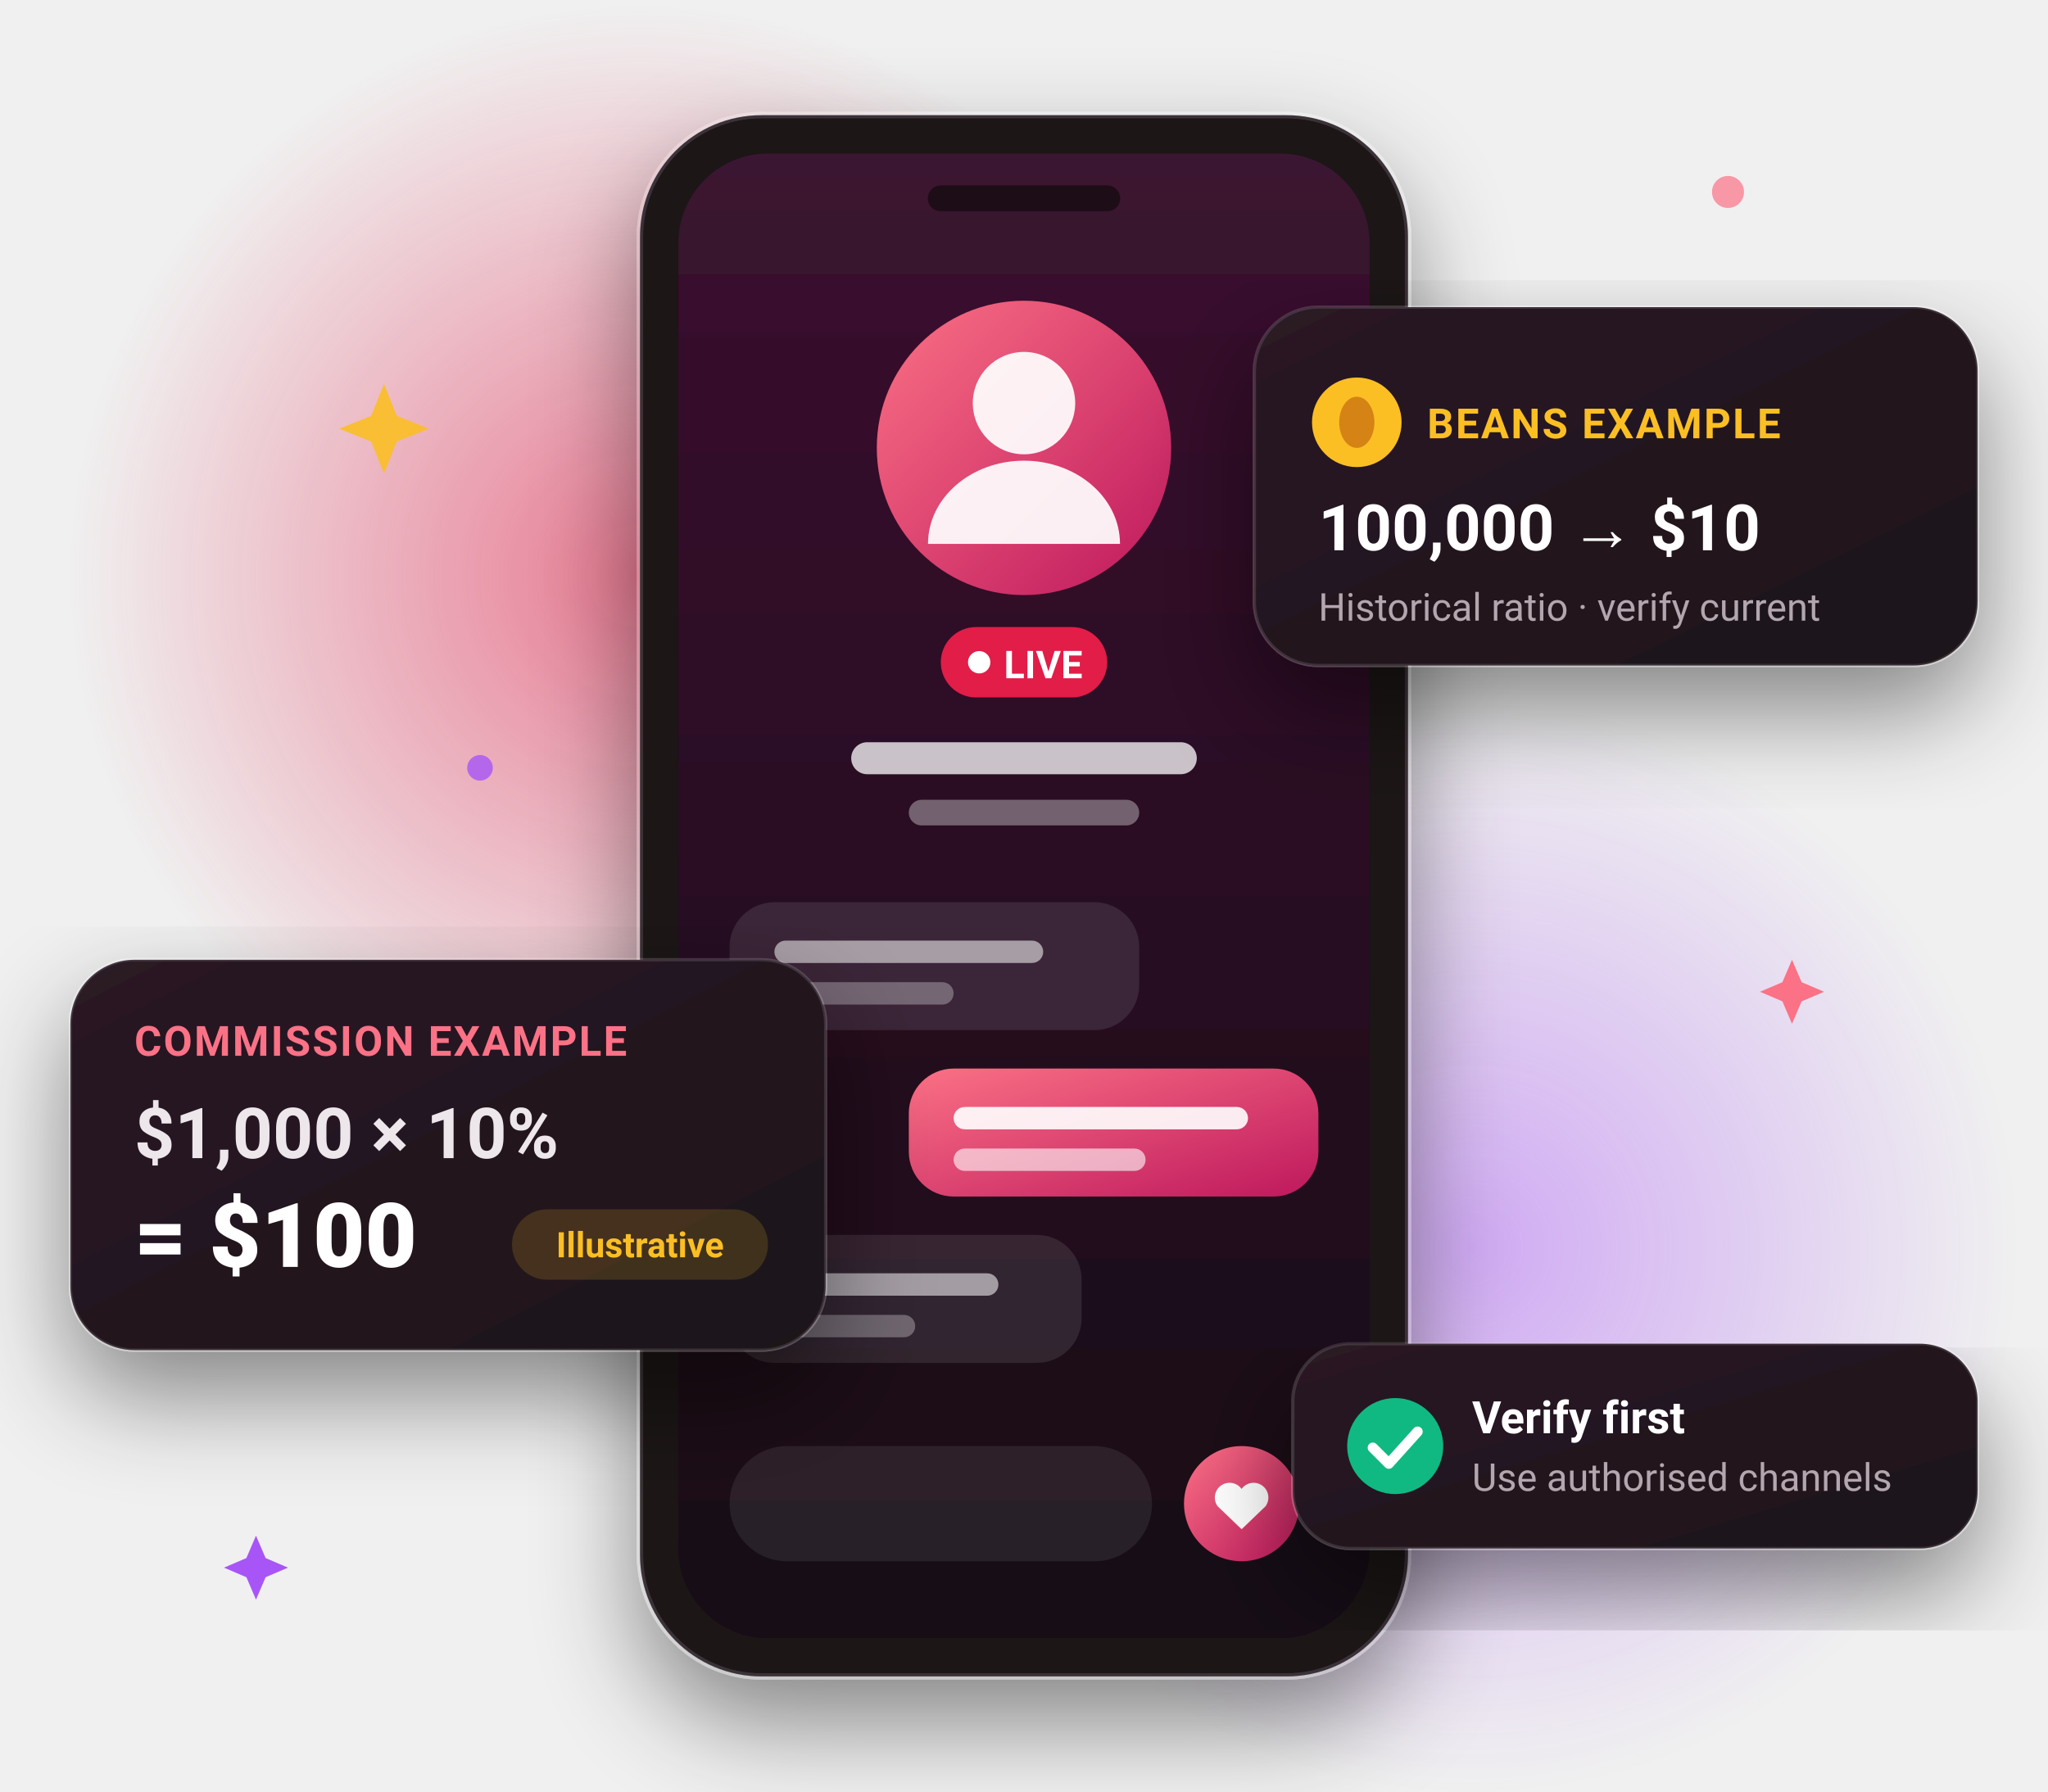
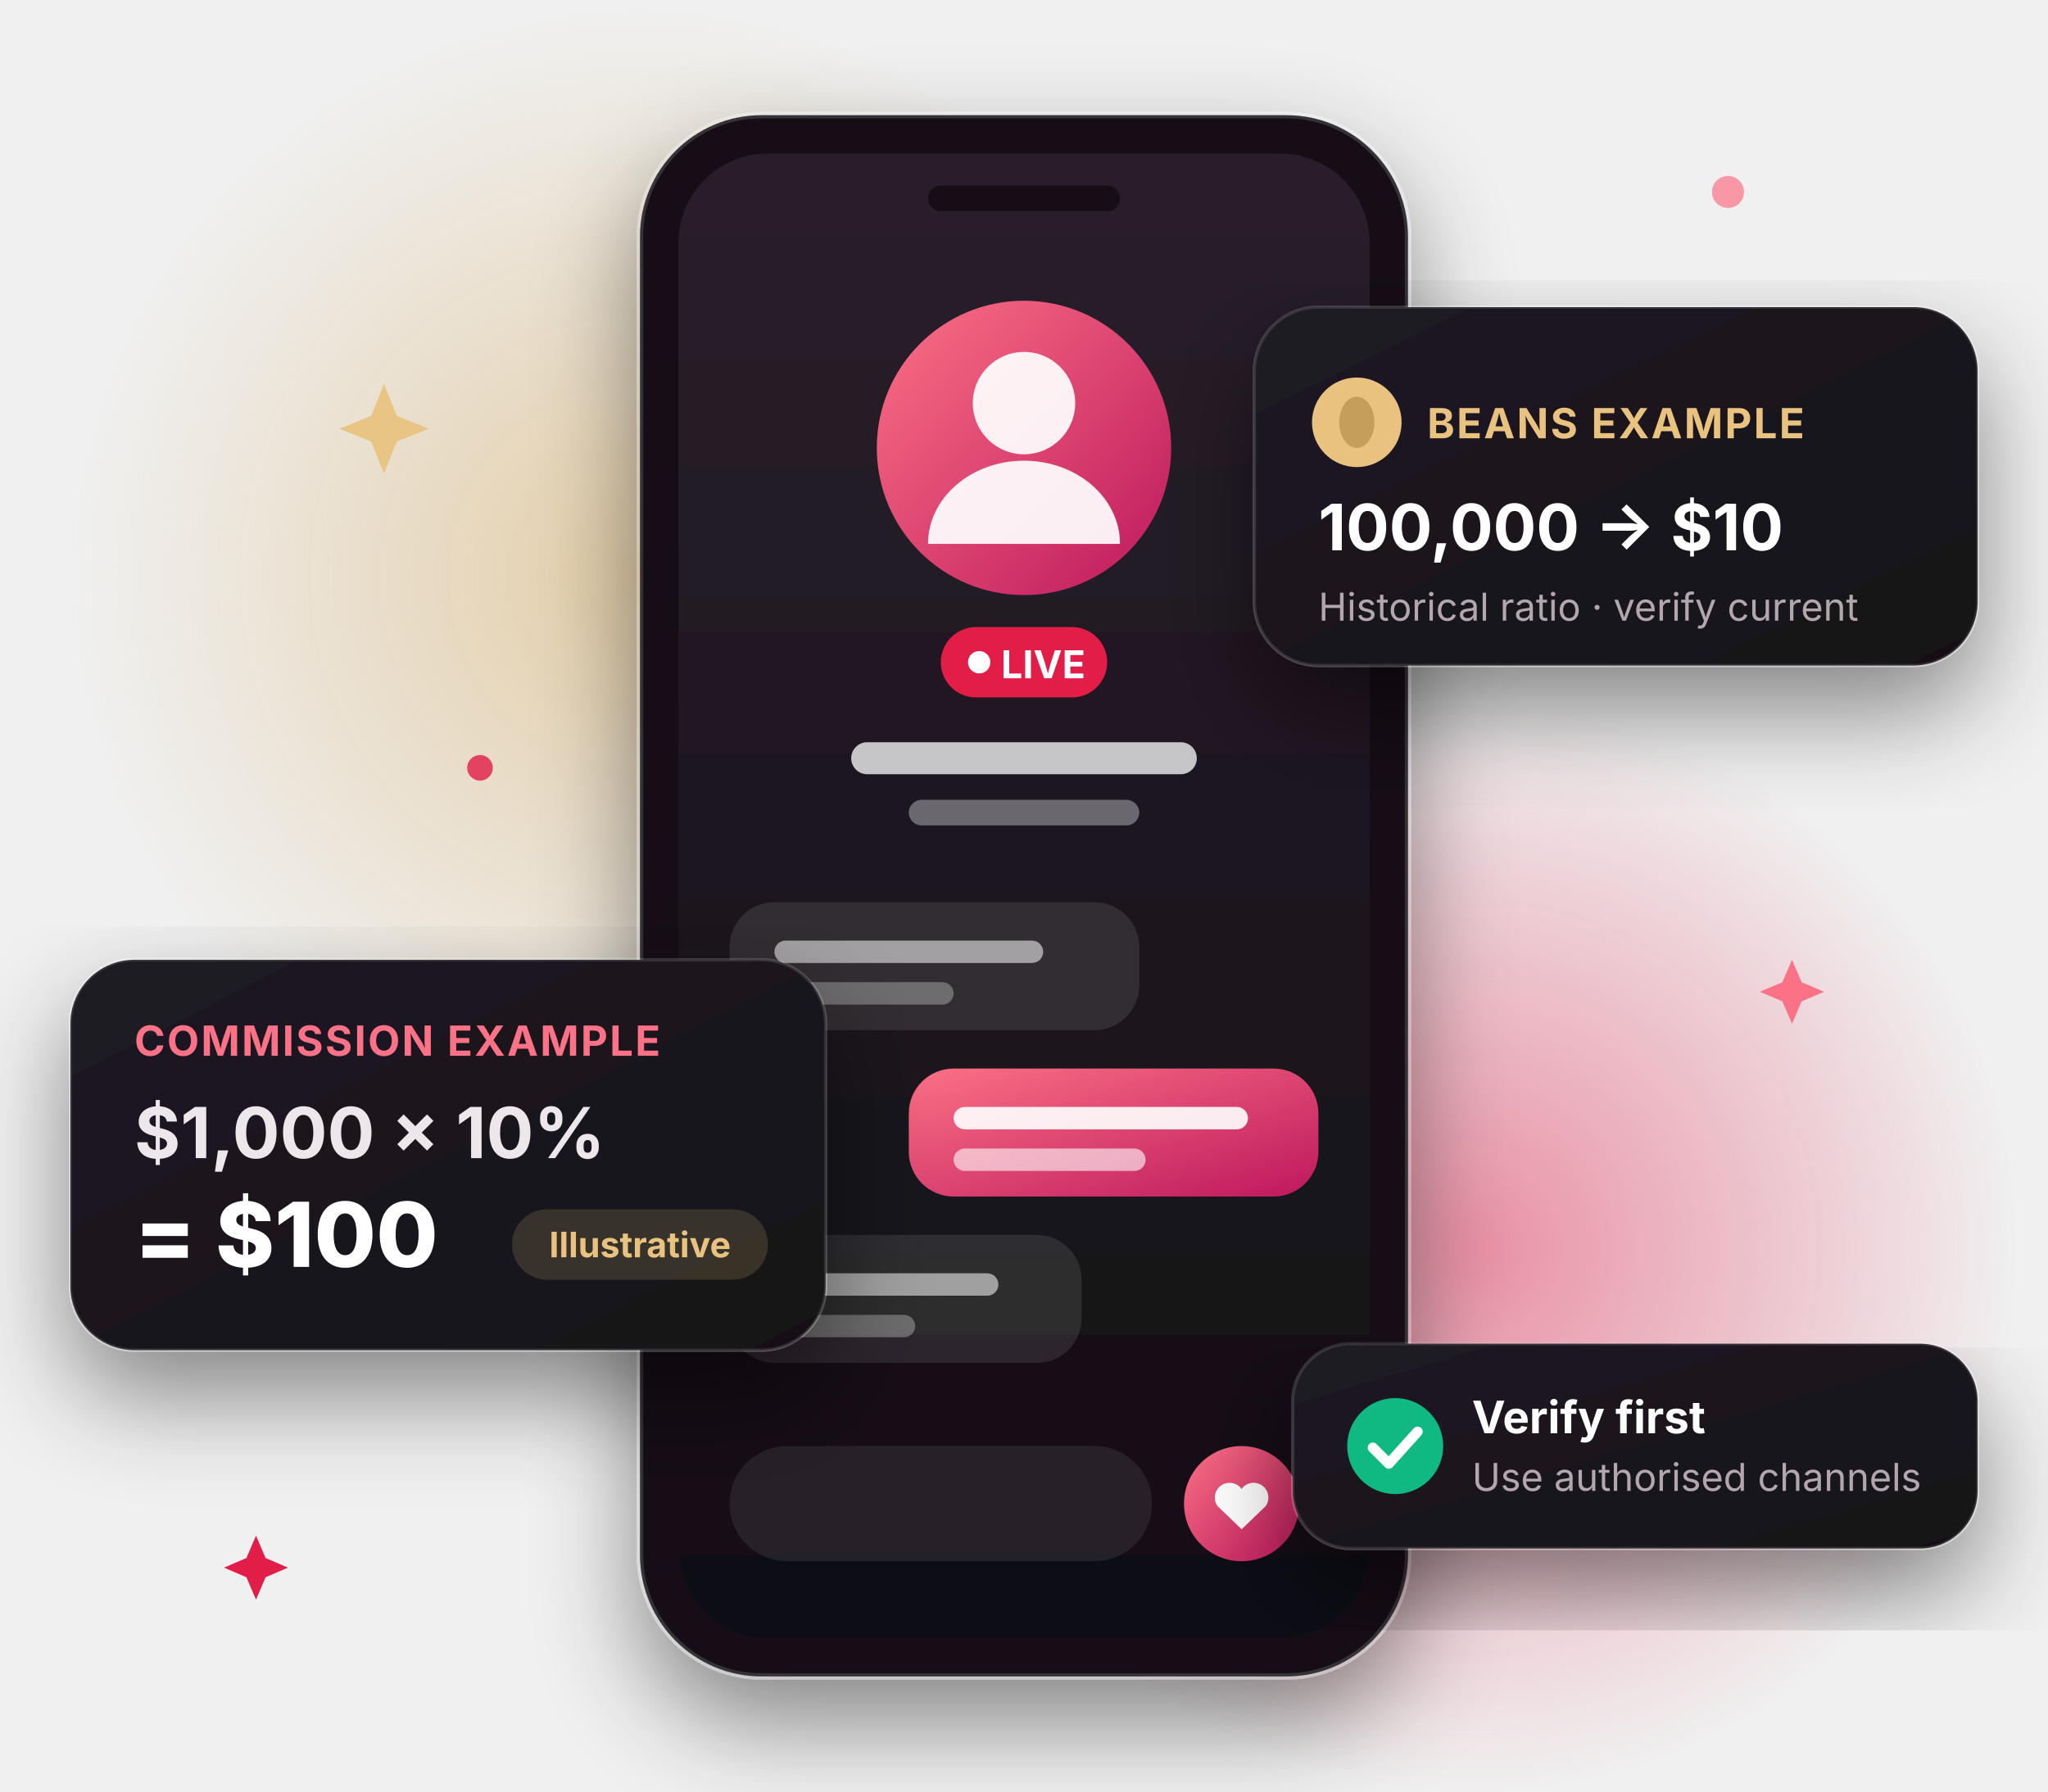
- <svg xmlns="http://www.w3.org/2000/svg" viewBox="0 0 640 560" width="640" height="560" font-family="'Segoe UI', system-ui, -apple-system, Roboto, Arial, sans-serif">
+ <svg xmlns="http://www.w3.org/2000/svg" viewBox="0 0 640 560" width="640" height="560" font-family="Inter, 'Segoe UI', system-ui, -apple-system, Roboto, Arial, sans-serif">
  <defs>
    <radialGradient id="glowA" cx="0.5" cy="0.5" r="0.5">
-       <stop offset="0" stop-color="#E11D48" stop-opacity="0.55" />
+       <stop offset="0" stop-color="#D9B26F" stop-opacity="0.55" />
+       <stop offset="1" stop-color="#D9B26F" stop-opacity="0" />
+     </radialGradient>
+     <radialGradient id="glowB" cx="0.5" cy="0.5" r="0.5">
+       <stop offset="0" stop-color="#E11D48" stop-opacity="0.45" />
      <stop offset="1" stop-color="#E11D48" stop-opacity="0" />
    </radialGradient>
-     <radialGradient id="glowB" cx="0.5" cy="0.5" r="0.5">
-       <stop offset="0" stop-color="#A855F7" stop-opacity="0.45" />
-       <stop offset="1" stop-color="#A855F7" stop-opacity="0" />
-     </radialGradient>
    <linearGradient id="screen" x1="0" y1="0" x2="0" y2="1">
-       <stop offset="0" stop-color="#3B1230" />
-       <stop offset="1" stop-color="#160C14" />
+       <stop offset="0" stop-color="#2A1F2C" />
+       <stop offset="1" stop-color="#100E13" />
    </linearGradient>
    <linearGradient id="rose" x1="0" y1="0" x2="1" y2="1">
      <stop offset="0" stop-color="#FB7185" />
      <stop offset="1" stop-color="#BE185D" />
    </linearGradient>
    <linearGradient id="card" x1="0" y1="0" x2="1" y2="1">
-       <stop offset="0" stop-color="#2A1A25" />
-       <stop offset="1" stop-color="#1C1219" />
+       <stop offset="0" stop-color="#1F1B24" />
+       <stop offset="1" stop-color="#141117" />
    </linearGradient>
    <filter id="shadow" x="-20%" y="-20%" width="140%" height="160%">
      <feDropShadow dx="0" dy="14" stdDeviation="16" flood-color="#000" flood-opacity="0.45" />
    </filter>
  </defs>
  <circle cx="200" cy="180" r="180" fill="url(#glowA)" />
  <circle cx="460" cy="390" r="170" fill="url(#glowB)" />
  <g filter="url(#shadow)">
-     <rect x="200" y="36" width="240" height="488" rx="38" fill="#1C1219" stroke="#ffffff" stroke-opacity="0.14" stroke-width="2" />
+     <rect x="200" y="36" width="240" height="488" rx="38" fill="#141117" stroke="#ffffff" stroke-opacity="0.14" stroke-width="2" />
    <rect x="212" y="48" width="216" height="464" rx="28" fill="url(#screen)" />
    <rect x="290" y="58" width="60" height="8" rx="4" fill="#000" fill-opacity="0.5" />
  </g>
  <circle cx="320" cy="140" r="46" fill="url(#rose)" />
  <circle cx="320" cy="126" r="16" fill="#fff" fill-opacity="0.92" />
  <path d="M290 170a30 26 0 0 1 60 0z" fill="#fff" fill-opacity="0.92" />
  <rect x="294" y="196" width="52" height="22" rx="11" fill="#E11D48" />
  <circle cx="306" cy="207" r="3.5" fill="#fff" />
  <text x="326" y="212" font-size="12" font-weight="700" fill="#fff" text-anchor="middle">LIVE</text>
  <rect x="266" y="232" width="108" height="10" rx="5" fill="#fff" fill-opacity="0.75" />
  <rect x="284" y="250" width="72" height="8" rx="4" fill="#fff" fill-opacity="0.35" />
  <rect x="228" y="282" width="128" height="40" rx="14" fill="#fff" fill-opacity="0.1" />
  <rect x="242" y="294" width="84" height="7" rx="3.5" fill="#fff" fill-opacity="0.55" />
  <rect x="242" y="307" width="56" height="7" rx="3.5" fill="#fff" fill-opacity="0.3" />
  <rect x="284" y="334" width="128" height="40" rx="14" fill="url(#rose)" />
  <rect x="298" y="346" width="92" height="7" rx="3.5" fill="#fff" fill-opacity="0.9" />
  <rect x="298" y="359" width="60" height="7" rx="3.5" fill="#fff" fill-opacity="0.6" />
  <rect x="228" y="386" width="110" height="40" rx="14" fill="#fff" fill-opacity="0.1" />
  <rect x="242" y="398" width="70" height="7" rx="3.5" fill="#fff" fill-opacity="0.55" />
  <rect x="242" y="411" width="44" height="7" rx="3.5" fill="#fff" fill-opacity="0.3" />
  <rect x="228" y="452" width="132" height="36" rx="18" fill="#fff" fill-opacity="0.08" />
  <circle cx="388" cy="470" r="18" fill="url(#rose)" />
  <path d="M388 478l-7.5-7.2a4.6 4.6 0 0 1 7.5-5.4 4.6 4.6 0 0 1 7.5 5.4z" fill="#fff" />
  <g filter="url(#shadow)">
    <rect x="22" y="300" width="236" height="122" rx="20" fill="url(#card)" stroke="#ffffff" stroke-opacity="0.12" />
  </g>
  <text x="42" y="330" font-size="13" font-weight="700" fill="#FB7185" letter-spacing="0.6">COMMISSION EXAMPLE</text>
  <text x="42" y="362" font-size="22" font-weight="700" fill="#EDE6EA">$1,000 × 10%</text>
  <text x="42" y="396" font-size="28" font-weight="800" fill="#ffffff">= $100</text>
-   <rect x="160" y="378" width="80" height="22" rx="11" fill="#FBBF24" fill-opacity="0.16" />
-   <text x="200" y="393" font-size="11" font-weight="700" fill="#FBBF24" text-anchor="middle">Illustrative</text>
+   <rect x="160" y="378" width="80" height="22" rx="11" fill="#E8C27E" fill-opacity="0.16" />
+   <text x="200" y="393" font-size="11" font-weight="700" fill="#E8C27E" text-anchor="middle">Illustrative</text>
  <g filter="url(#shadow)">
    <rect x="392" y="96" width="226" height="112" rx="20" fill="url(#card)" stroke="#ffffff" stroke-opacity="0.12" />
  </g>
-   <circle cx="424" cy="132" r="14" fill="#FBBF24" />
-   <ellipse cx="424" cy="132" rx="5.5" ry="8" fill="#B45309" fill-opacity="0.55" />
-   <text x="446" y="137" font-size="13" font-weight="700" fill="#FBBF24" letter-spacing="0.6">BEANS EXAMPLE</text>
+   <circle cx="424" cy="132" r="14" fill="#E8C27E" />
+   <ellipse cx="424" cy="132" rx="5.5" ry="8" fill="#A9823F" fill-opacity="0.55" />
+   <text x="446" y="137" font-size="13" font-weight="700" fill="#E8C27E" letter-spacing="0.6">BEANS EXAMPLE</text>
  <text x="412" y="172" font-size="20" font-weight="700" fill="#ffffff">100,000 → $10</text>
  <text x="412" y="194" font-size="12" fill="#B3A6AE">Historical ratio · verify current</text>
  <g filter="url(#shadow)">
    <rect x="404" y="420" width="214" height="64" rx="18" fill="url(#card)" stroke="#ffffff" stroke-opacity="0.12" />
  </g>
  <circle cx="436" cy="452" r="15" fill="#10B981" />
  <path d="M429 452.5l5 5 9-10" fill="none" stroke="#fff" stroke-width="3.2" stroke-linecap="round" stroke-linejoin="round" />
  <text x="460" y="448" font-size="14" font-weight="700" fill="#ffffff">Verify first</text>
  <text x="460" y="466" font-size="12" fill="#B3A6AE">Use authorised channels</text>
-   <path d="M120 120l4 10 10 4-10 4-4 10-4-10-10-4 10-4z" fill="#FBBF24" fill-opacity="0.9" />
+   <path d="M120 120l4 10 10 4-10 4-4 10-4-10-10-4 10-4z" fill="#E8C27E" fill-opacity="0.9" />
  <path d="M560 300l3 7 7 3-7 3-3 7-3-7-7-3 7-3z" fill="#FB7185" />
-   <path d="M80 480l3 7 7 3-7 3-3 7-3-7-7-3 7-3z" fill="#A855F7" />
+   <path d="M80 480l3 7 7 3-7 3-3 7-3-7-7-3 7-3z" fill="#E11D48" />
  <circle cx="540" cy="60" r="5" fill="#FB7185" fill-opacity="0.7" />
-   <circle cx="150" cy="240" r="4" fill="#A855F7" fill-opacity="0.8" />
+   <circle cx="150" cy="240" r="4" fill="#E11D48" fill-opacity="0.8" />
</svg>
